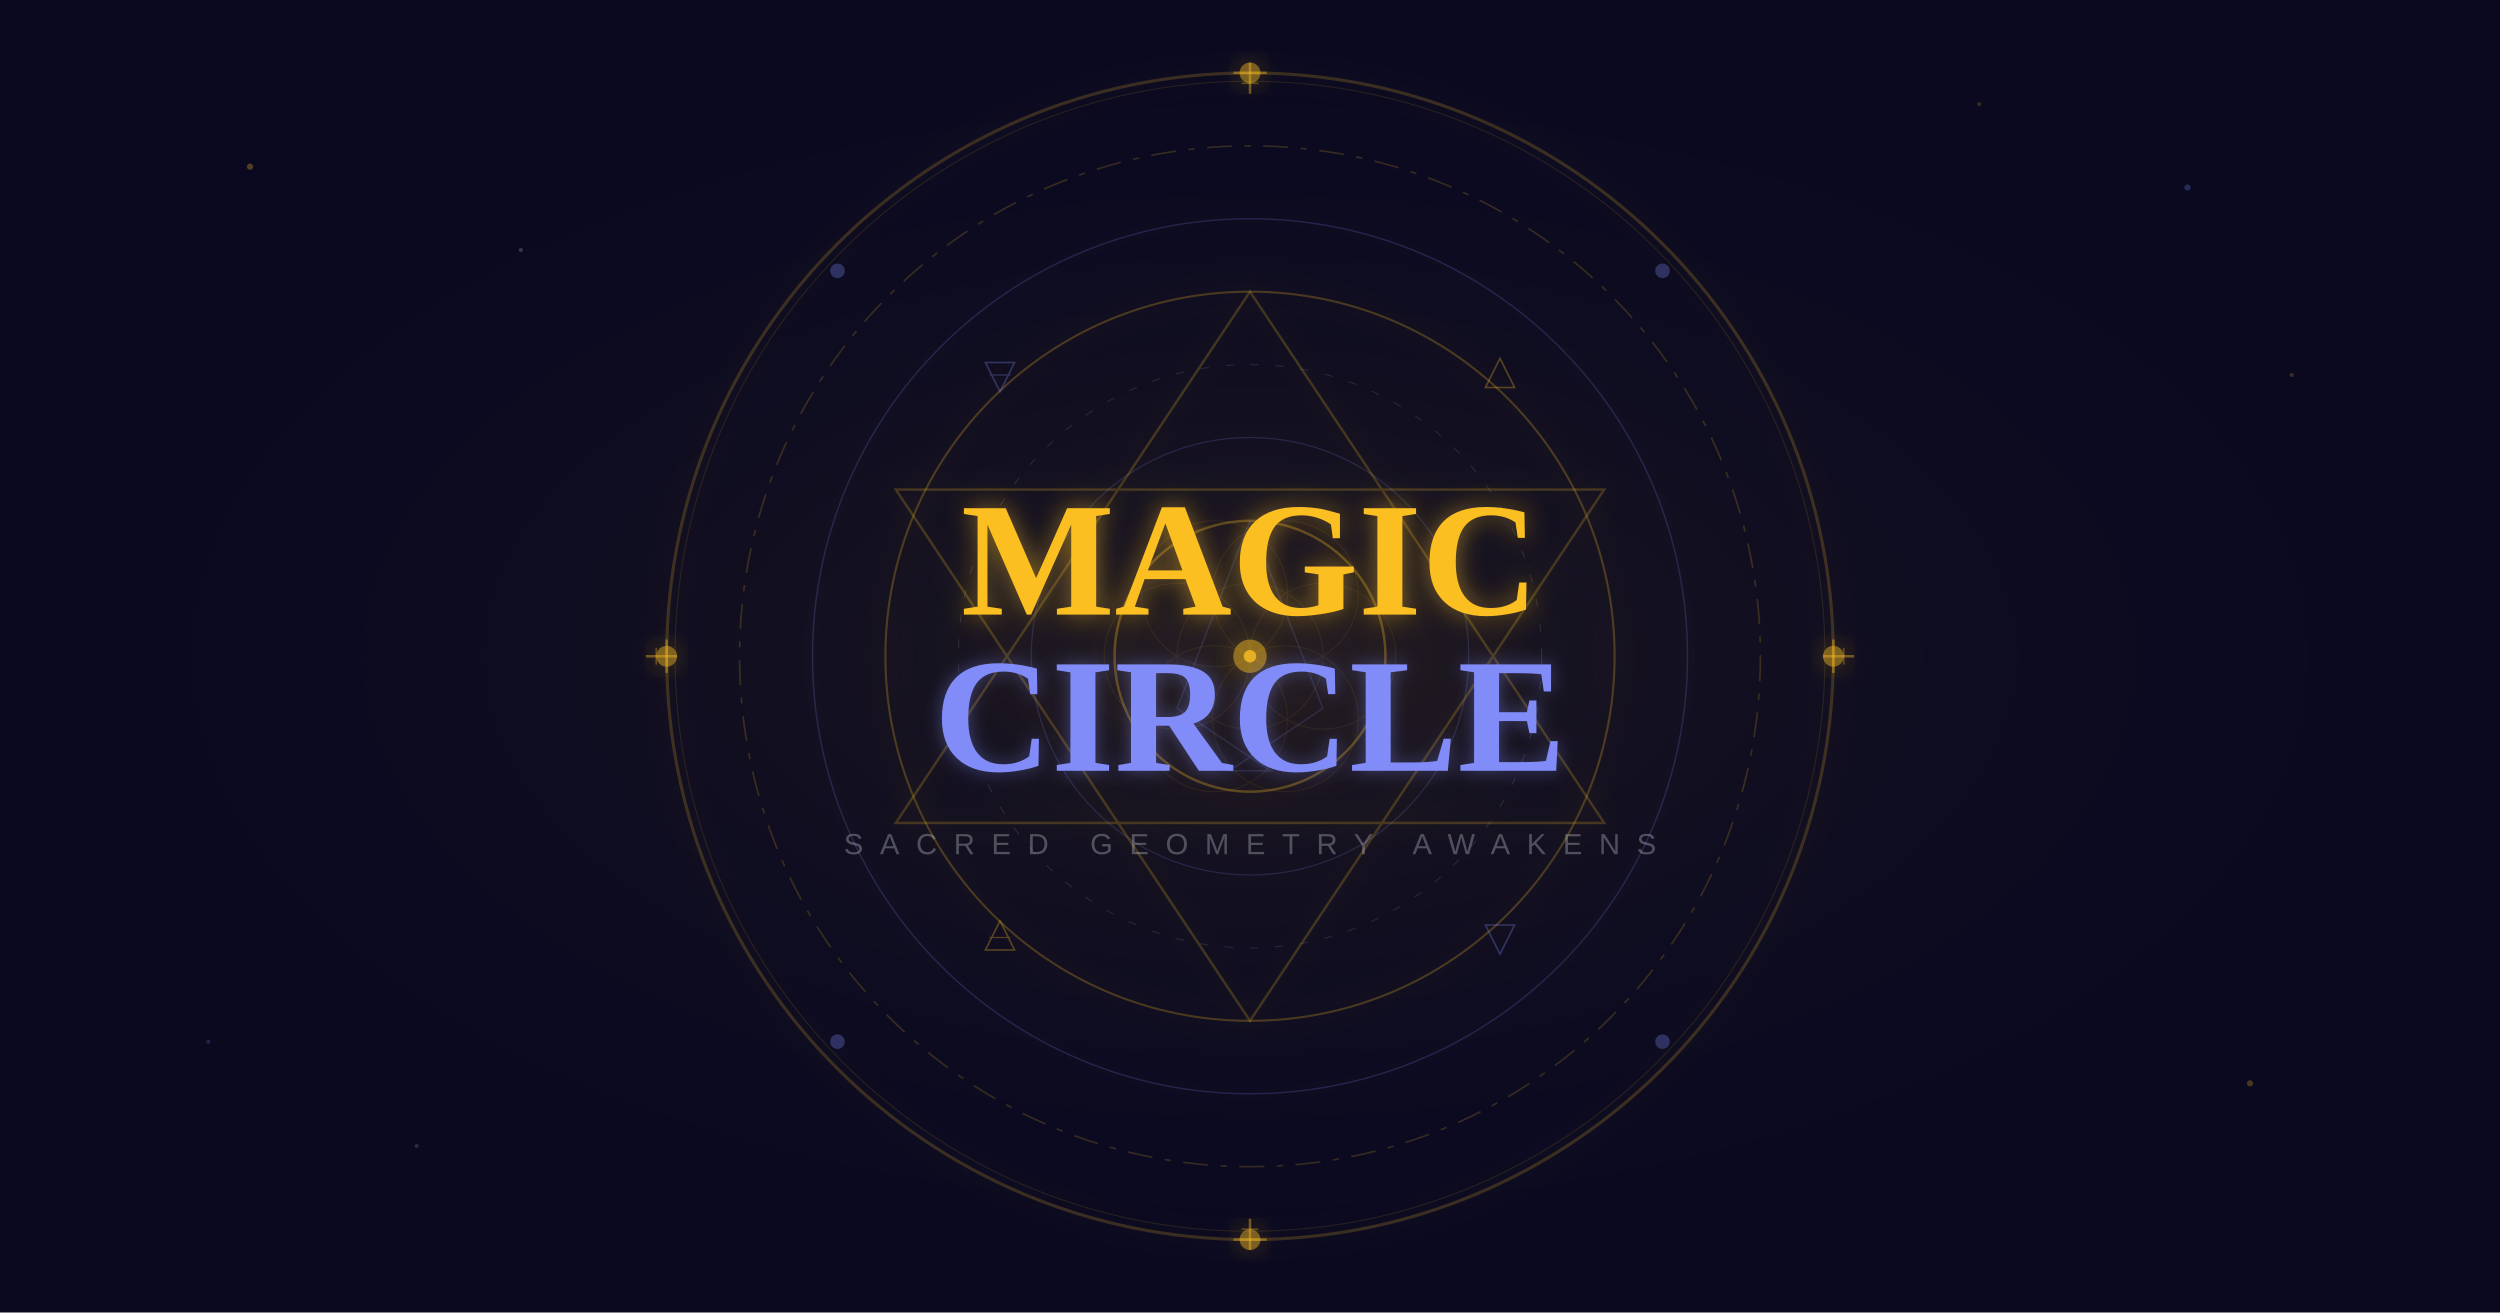
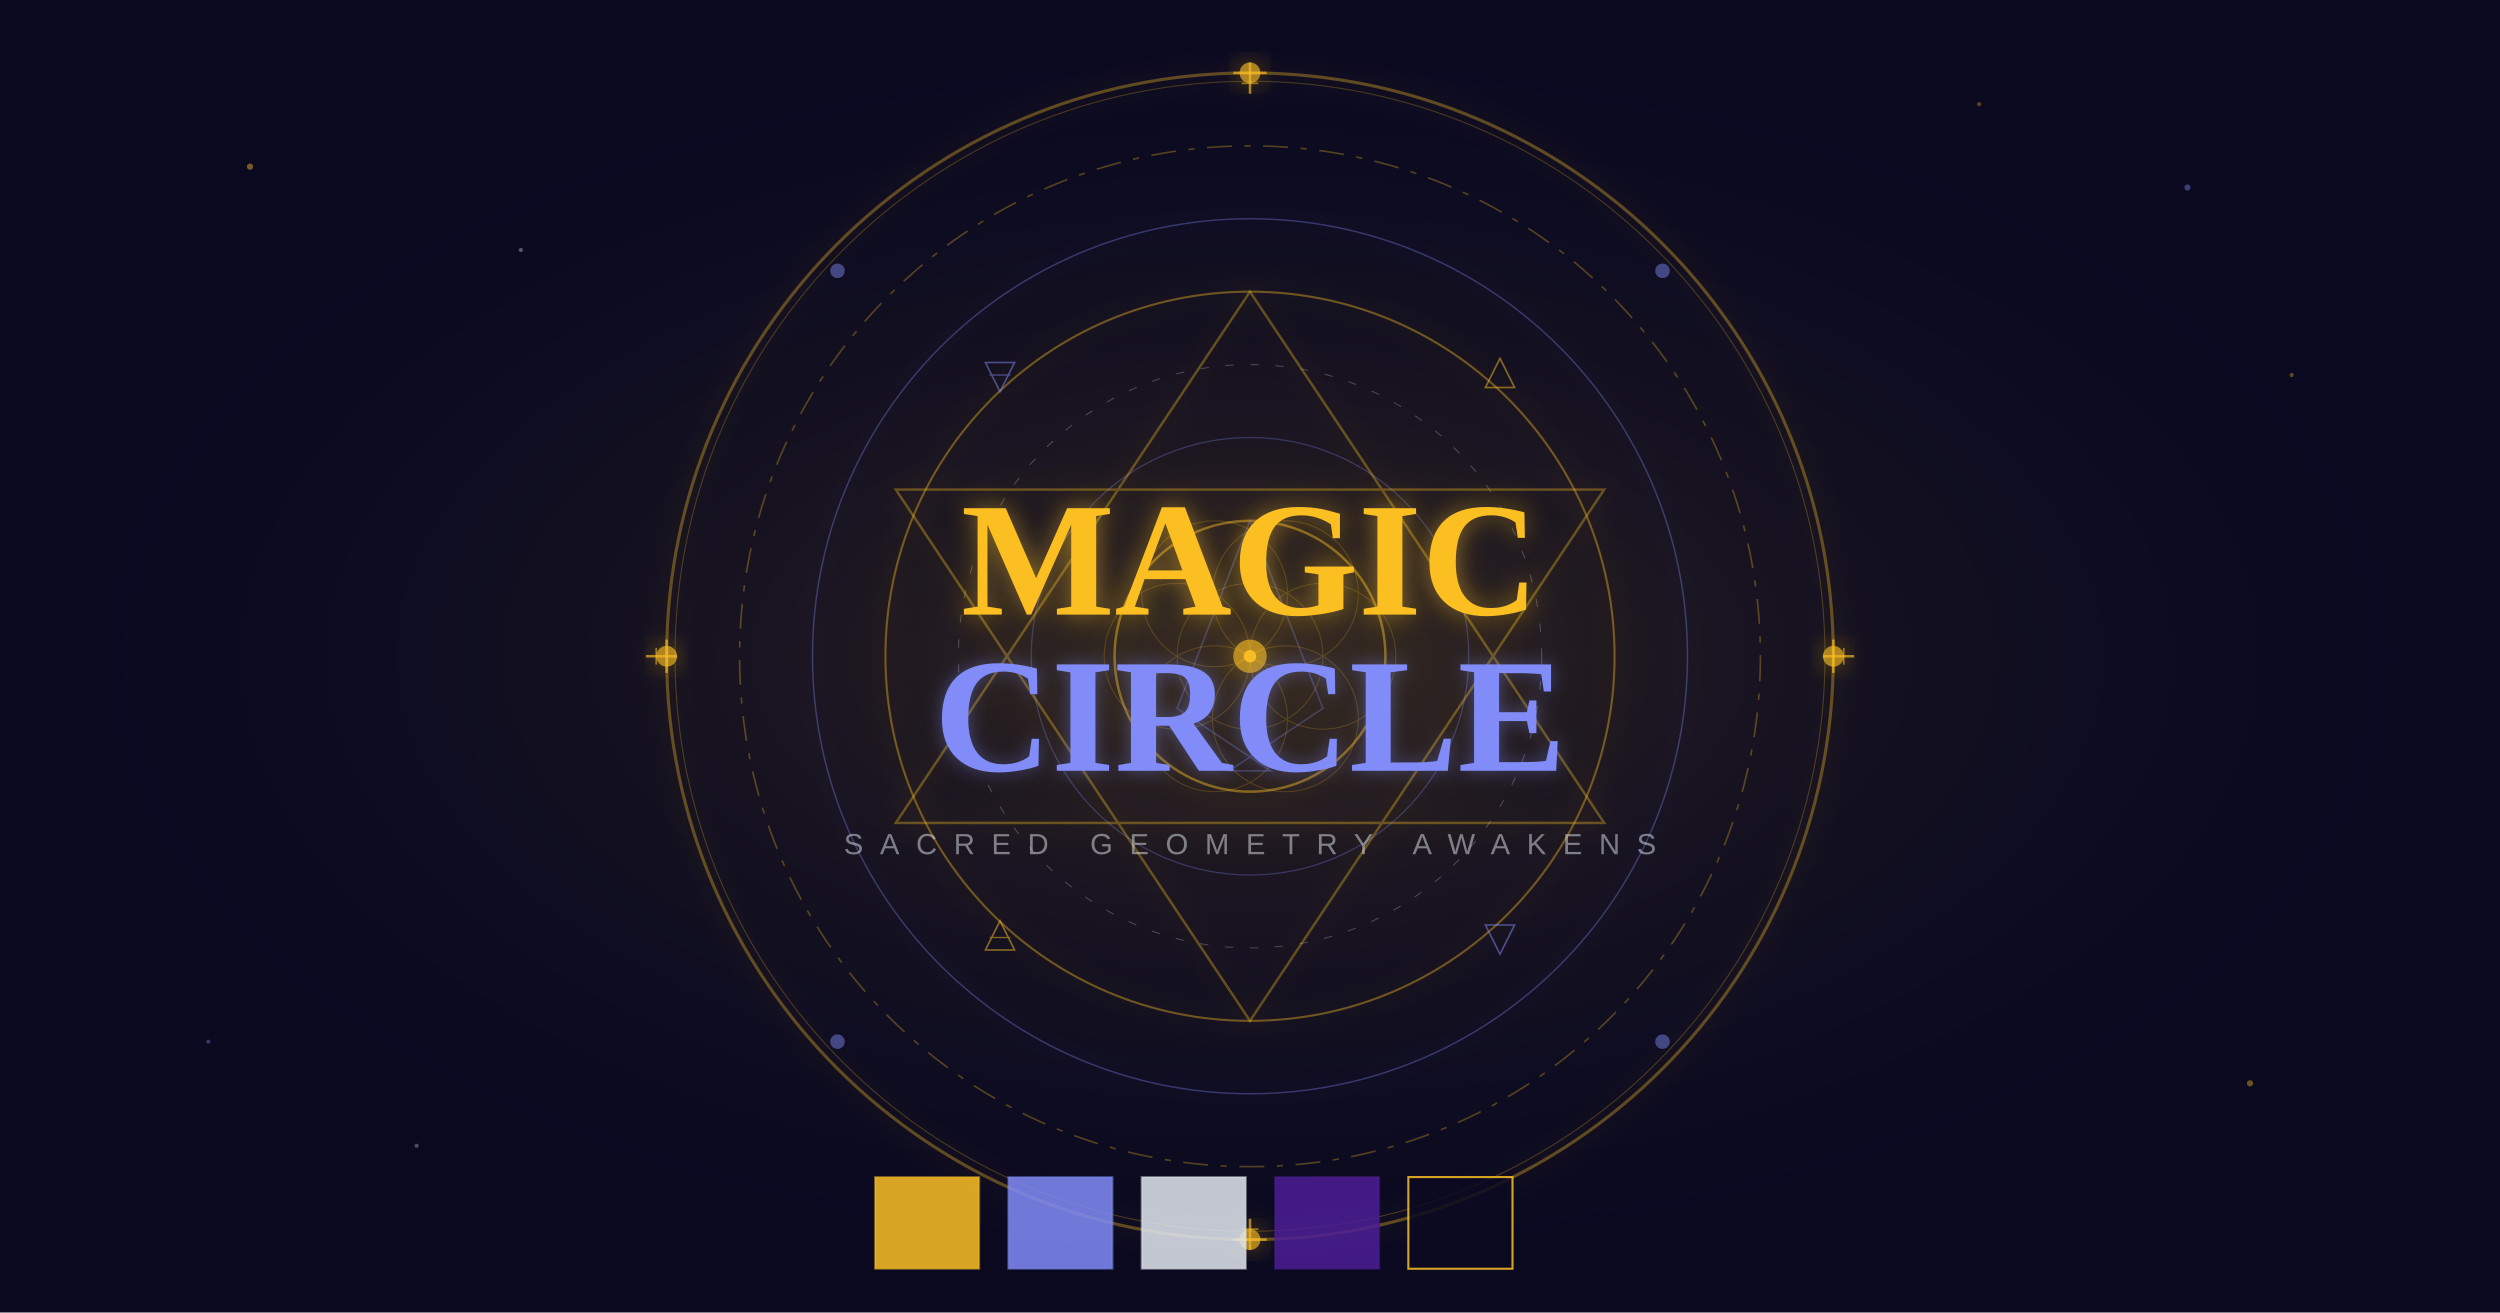
<svg xmlns="http://www.w3.org/2000/svg" width="1200" height="630" viewBox="0 0 1200 630" fill="none">
  <defs>
    <filter id="goldGlow" x="-50%" y="-50%" width="200%" height="200%">
      <feGaussianBlur in="SourceGraphic" stdDeviation="6" result="blur" />
      <feFlood flood-color="#fbbf24" flood-opacity="0.5" result="color" />
      <feComposite in="color" in2="blur" operator="in" result="glow" />
      <feMerge>
        <feMergeNode in="glow" />
        <feMergeNode in="SourceGraphic" />
      </feMerge>
    </filter>
    <filter id="indigoGlow" x="-50%" y="-50%" width="200%" height="200%">
      <feGaussianBlur in="SourceGraphic" stdDeviation="4" result="blur" />
      <feFlood flood-color="#818cf8" flood-opacity="0.4" result="color" />
      <feComposite in="color" in2="blur" operator="in" result="glow" />
      <feMerge>
        <feMergeNode in="glow" />
        <feMergeNode in="SourceGraphic" />
      </feMerge>
    </filter>
    <radialGradient id="centerRadiance" cx="50%" cy="50%" r="50%">
-       <stop offset="0%" stop-color="#fbbf24" stop-opacity="0.12" />
-       <stop offset="30%" stop-color="#fbbf24" stop-opacity="0.04" />
+       <stop offset="0%" stop-color="#fbbf24" stop-opacity="0.20" />
+       <stop offset="30%" stop-color="#fbbf24" stop-opacity="0.08" />
      <stop offset="100%" stop-color="#0f0e2e" stop-opacity="0" />
    </radialGradient>
  </defs>
  <rect width="1200" height="630" fill="#0a0920" />
  <rect width="1200" height="630" fill="url(#centerRadiance)" />
-   <circle cx="600" cy="315" r="280" fill="none" stroke="#fbbf24" stroke-width="1.5" opacity="0.2" filter="url(#goldGlow)" />
-   <circle cx="600" cy="315" r="276" fill="none" stroke="#fbbf24" stroke-width="0.5" opacity="0.12" />
-   <circle cx="600" cy="315" r="245" fill="none" stroke="#fbbf24" stroke-width="0.8" opacity="0.18" stroke-dasharray="12 6 3 6" />
-   <circle cx="600" cy="315" r="210" fill="none" stroke="#818cf8" stroke-width="0.7" opacity="0.2" filter="url(#indigoGlow)" />
-   <circle cx="600" cy="315" r="175" fill="none" stroke="#fbbf24" stroke-width="1" opacity="0.25" filter="url(#goldGlow)" />
-   <circle cx="600" cy="315" r="140" fill="none" stroke="#e2e8f0" stroke-width="0.5" opacity="0.12" stroke-dasharray="4 8" />
-   <circle cx="600" cy="315" r="105" fill="none" stroke="#818cf8" stroke-width="0.6" opacity="0.18" />
-   <circle cx="600" cy="315" r="65" fill="none" stroke="#fbbf24" stroke-width="1.2" opacity="0.3" filter="url(#goldGlow)" />
-   <g opacity="0.22" filter="url(#goldGlow)">
+   <circle cx="600" cy="315" r="280" fill="none" stroke="#fbbf24" stroke-width="1.5" opacity="0.35" filter="url(#goldGlow)" />
+   <circle cx="600" cy="315" r="276" fill="none" stroke="#fbbf24" stroke-width="0.5" opacity="0.25" />
+   <circle cx="600" cy="315" r="245" fill="none" stroke="#fbbf24" stroke-width="0.8" opacity="0.30" stroke-dasharray="12 6 3 6" />
+   <circle cx="600" cy="315" r="210" fill="none" stroke="#818cf8" stroke-width="0.7" opacity="0.35" filter="url(#indigoGlow)" />
+   <circle cx="600" cy="315" r="175" fill="none" stroke="#fbbf24" stroke-width="1" opacity="0.40" filter="url(#goldGlow)" />
+   <circle cx="600" cy="315" r="140" fill="none" stroke="#e2e8f0" stroke-width="0.5" opacity="0.25" stroke-dasharray="4 8" />
+   <circle cx="600" cy="315" r="105" fill="none" stroke="#818cf8" stroke-width="0.6" opacity="0.30" />
+   <circle cx="600" cy="315" r="65" fill="none" stroke="#fbbf24" stroke-width="1.2" opacity="0.45" filter="url(#goldGlow)" />
+   <g opacity="0.35" filter="url(#goldGlow)">
    <polygon points="600,140 770,395 430,395" fill="none" stroke="#fbbf24" stroke-width="1.2" />
    <polygon points="600,490 430,235 770,235" fill="none" stroke="#fbbf24" stroke-width="1.2" />
  </g>
-   <g opacity="0.15">
+   <g opacity="0.28">
    <polygon points="600,250 635,340 590,370 610,370 565,340" fill="none" stroke="#818cf8" stroke-width="0.8" />
  </g>
-   <g opacity="0.08" stroke="#fbbf24" stroke-width="0.5" fill="none">
+   <g opacity="0.20" stroke="#fbbf24" stroke-width="0.5" fill="none">
    <circle cx="600" cy="315" r="35" />
    <circle cx="635" cy="315" r="35" />
    <circle cx="565" cy="315" r="35" />
    <circle cx="617" cy="285" r="35" />
    <circle cx="583" cy="285" r="35" />
    <circle cx="617" cy="345" r="35" />
    <circle cx="583" cy="345" r="35" />
  </g>
  <g transform="translate(600, 35)" filter="url(#goldGlow)">
-     <line x1="-8" y1="0" x2="8" y2="0" stroke="#fbbf24" stroke-width="1.2" opacity="0.4" />
-     <line x1="0" y1="-5" x2="0" y2="10" stroke="#fbbf24" stroke-width="1.2" opacity="0.4" />
-     <line x1="-4" y1="5" x2="4" y2="5" stroke="#fbbf24" stroke-width="0.8" opacity="0.3" />
+     <line x1="-8" y1="0" x2="8" y2="0" stroke="#fbbf24" stroke-width="1.2" opacity="0.65" />
+     <line x1="0" y1="-5" x2="0" y2="10" stroke="#fbbf24" stroke-width="1.2" opacity="0.65" />
+     <line x1="-4" y1="5" x2="4" y2="5" stroke="#fbbf24" stroke-width="0.8" opacity="0.55" />
  </g>
  <g transform="translate(880, 315)" filter="url(#goldGlow)">
-     <line x1="0" y1="-8" x2="0" y2="8" stroke="#fbbf24" stroke-width="1.2" opacity="0.4" />
-     <line x1="-5" y1="0" x2="10" y2="0" stroke="#fbbf24" stroke-width="1.2" opacity="0.4" />
-     <line x1="5" y1="-4" x2="5" y2="4" stroke="#fbbf24" stroke-width="0.8" opacity="0.3" />
+     <line x1="0" y1="-8" x2="0" y2="8" stroke="#fbbf24" stroke-width="1.2" opacity="0.65" />
+     <line x1="-5" y1="0" x2="10" y2="0" stroke="#fbbf24" stroke-width="1.2" opacity="0.65" />
+     <line x1="5" y1="-4" x2="5" y2="4" stroke="#fbbf24" stroke-width="0.8" opacity="0.55" />
  </g>
  <g transform="translate(600, 595)" filter="url(#goldGlow)">
-     <line x1="-8" y1="0" x2="8" y2="0" stroke="#fbbf24" stroke-width="1.2" opacity="0.4" />
-     <line x1="0" y1="-10" x2="0" y2="5" stroke="#fbbf24" stroke-width="1.2" opacity="0.4" />
-     <line x1="-4" y1="-5" x2="4" y2="-5" stroke="#fbbf24" stroke-width="0.8" opacity="0.3" />
+     <line x1="-8" y1="0" x2="8" y2="0" stroke="#fbbf24" stroke-width="1.2" opacity="0.65" />
+     <line x1="0" y1="-10" x2="0" y2="5" stroke="#fbbf24" stroke-width="1.2" opacity="0.65" />
+     <line x1="-4" y1="-5" x2="4" y2="-5" stroke="#fbbf24" stroke-width="0.8" opacity="0.55" />
  </g>
  <g transform="translate(320, 315)" filter="url(#goldGlow)">
-     <line x1="0" y1="-8" x2="0" y2="8" stroke="#fbbf24" stroke-width="1.2" opacity="0.4" />
-     <line x1="-10" y1="0" x2="5" y2="0" stroke="#fbbf24" stroke-width="1.2" opacity="0.4" />
-     <line x1="-5" y1="-4" x2="-5" y2="4" stroke="#fbbf24" stroke-width="0.8" opacity="0.3" />
+     <line x1="0" y1="-8" x2="0" y2="8" stroke="#fbbf24" stroke-width="1.2" opacity="0.65" />
+     <line x1="-10" y1="0" x2="5" y2="0" stroke="#fbbf24" stroke-width="1.2" opacity="0.65" />
+     <line x1="-5" y1="-4" x2="-5" y2="4" stroke="#fbbf24" stroke-width="0.8" opacity="0.55" />
  </g>
-   <g transform="translate(720, 180)" opacity="0.3">
+   <g transform="translate(720, 180)" opacity="0.50">
    <polygon points="0,-8 7,6 -7,6" fill="none" stroke="#fbbf24" stroke-width="0.8" />
  </g>
-   <g transform="translate(480, 180)" opacity="0.3">
+   <g transform="translate(480, 180)" opacity="0.50">
    <polygon points="0,8 7,-6 -7,-6" fill="none" stroke="#818cf8" stroke-width="0.8" />
    <line x1="-5" y1="0" x2="5" y2="0" stroke="#818cf8" stroke-width="0.6" />
  </g>
-   <g transform="translate(720, 450)" opacity="0.3">
+   <g transform="translate(720, 450)" opacity="0.50">
    <polygon points="0,8 7,-6 -7,-6" fill="none" stroke="#818cf8" stroke-width="0.8" />
  </g>
-   <g transform="translate(480, 450)" opacity="0.3">
+   <g transform="translate(480, 450)" opacity="0.50">
    <polygon points="0,-8 7,6 -7,6" fill="none" stroke="#fbbf24" stroke-width="0.8" />
    <line x1="-5" y1="0" x2="5" y2="0" stroke="#fbbf24" stroke-width="0.6" />
  </g>
-   <circle cx="600" cy="35" r="5" fill="#fbbf24" opacity="0.45" filter="url(#goldGlow)" />
-   <circle cx="880" cy="315" r="5" fill="#fbbf24" opacity="0.45" filter="url(#goldGlow)" />
-   <circle cx="600" cy="595" r="5" fill="#fbbf24" opacity="0.45" filter="url(#goldGlow)" />
-   <circle cx="320" cy="315" r="5" fill="#fbbf24" opacity="0.45" filter="url(#goldGlow)" />
-   <circle cx="798" cy="130" r="3.5" fill="#818cf8" opacity="0.3" />
-   <circle cx="402" cy="130" r="3.5" fill="#818cf8" opacity="0.3" />
-   <circle cx="798" cy="500" r="3.5" fill="#818cf8" opacity="0.3" />
-   <circle cx="402" cy="500" r="3.5" fill="#818cf8" opacity="0.3" />
-   <circle cx="600" cy="315" r="8" fill="#fbbf24" opacity="0.5" filter="url(#goldGlow)" />
-   <circle cx="600" cy="315" r="3" fill="#fbbf24" opacity="0.8" />
-   <circle cx="120" cy="80" r="1.5" fill="#fbbf24" opacity="0.3" />
-   <circle cx="250" cy="120" r="1" fill="#e2e8f0" opacity="0.2" />
-   <circle cx="1050" cy="90" r="1.5" fill="#818cf8" opacity="0.25" />
-   <circle cx="1100" cy="180" r="1" fill="#fbbf24" opacity="0.2" />
-   <circle cx="100" cy="500" r="1" fill="#818cf8" opacity="0.2" />
-   <circle cx="1080" cy="520" r="1.5" fill="#fbbf24" opacity="0.25" />
-   <circle cx="200" cy="550" r="1" fill="#e2e8f0" opacity="0.15" />
-   <circle cx="950" cy="50" r="1" fill="#fbbf24" opacity="0.18" />
+   <circle cx="600" cy="35" r="5" fill="#fbbf24" opacity="0.65" filter="url(#goldGlow)" />
+   <circle cx="880" cy="315" r="5" fill="#fbbf24" opacity="0.65" filter="url(#goldGlow)" />
+   <circle cx="600" cy="595" r="5" fill="#fbbf24" opacity="0.65" filter="url(#goldGlow)" />
+   <circle cx="320" cy="315" r="5" fill="#fbbf24" opacity="0.65" filter="url(#goldGlow)" />
+   <circle cx="798" cy="130" r="3.5" fill="#818cf8" opacity="0.45" />
+   <circle cx="402" cy="130" r="3.5" fill="#818cf8" opacity="0.45" />
+   <circle cx="798" cy="500" r="3.5" fill="#818cf8" opacity="0.45" />
+   <circle cx="402" cy="500" r="3.5" fill="#818cf8" opacity="0.45" />
+   <circle cx="600" cy="315" r="8" fill="#fbbf24" opacity="0.65" filter="url(#goldGlow)" />
+   <circle cx="600" cy="315" r="3" fill="#fbbf24" opacity="0.95" />
+   <circle cx="120" cy="80" r="1.5" fill="#fbbf24" opacity="0.45" />
+   <circle cx="250" cy="120" r="1" fill="#e2e8f0" opacity="0.35" />
+   <circle cx="1050" cy="90" r="1.5" fill="#818cf8" opacity="0.40" />
+   <circle cx="1100" cy="180" r="1" fill="#fbbf24" opacity="0.35" />
+   <circle cx="100" cy="500" r="1" fill="#818cf8" opacity="0.35" />
+   <circle cx="1080" cy="520" r="1.5" fill="#fbbf24" opacity="0.40" />
+   <circle cx="200" cy="550" r="1" fill="#e2e8f0" opacity="0.30" />
+   <circle cx="950" cy="50" r="1" fill="#fbbf24" opacity="0.33" />
  <text x="600" y="295" font-family="Georgia, 'Times New Roman', serif" font-size="78" font-weight="700" fill="#fbbf24" text-anchor="middle" filter="url(#goldGlow)">MAGIC</text>
  <text x="600" y="370" font-family="Georgia, 'Times New Roman', serif" font-size="78" font-weight="700" fill="#818cf8" text-anchor="middle" filter="url(#indigoGlow)">CIRCLE</text>
-   <text x="600" y="410" font-family="'Helvetica Neue', Arial, sans-serif" font-size="14" fill="#e2e8f0" text-anchor="middle" opacity="0.3" letter-spacing="8">SACRED GEOMETRY AWAKENS</text>
+   <text x="600" y="410" font-family="'Helvetica Neue', Arial, sans-serif" font-size="14" fill="#e2e8f0" text-anchor="middle" opacity="0.50" letter-spacing="8">SACRED GEOMETRY AWAKENS</text>
+   <rect x="420" y="565" width="50" height="44" fill="#fbbf24" opacity="0.85" />
+   <rect x="420" y="565" width="50" height="44" fill="none" stroke="#fbbf24" stroke-width="1" opacity="0.45" />
+   <rect x="484" y="565" width="50" height="44" fill="#818cf8" opacity="0.85" />
+   <rect x="484" y="565" width="50" height="44" fill="none" stroke="#818cf8" stroke-width="1" opacity="0.45" />
+   <rect x="548" y="565" width="50" height="44" fill="#e2e8f0" opacity="0.85" />
+   <rect x="548" y="565" width="50" height="44" fill="none" stroke="#e2e8f0" stroke-width="1" opacity="0.45" />
+   <rect x="612" y="565" width="50" height="44" fill="#4c1d95" opacity="0.85" />
+   <rect x="612" y="565" width="50" height="44" fill="none" stroke="#4c1d95" stroke-width="1" opacity="0.45" />
+   <rect x="676" y="565" width="50" height="44" fill="#0a0920" stroke="#fbbf24" stroke-width="1" opacity="0.85" />
</svg>
